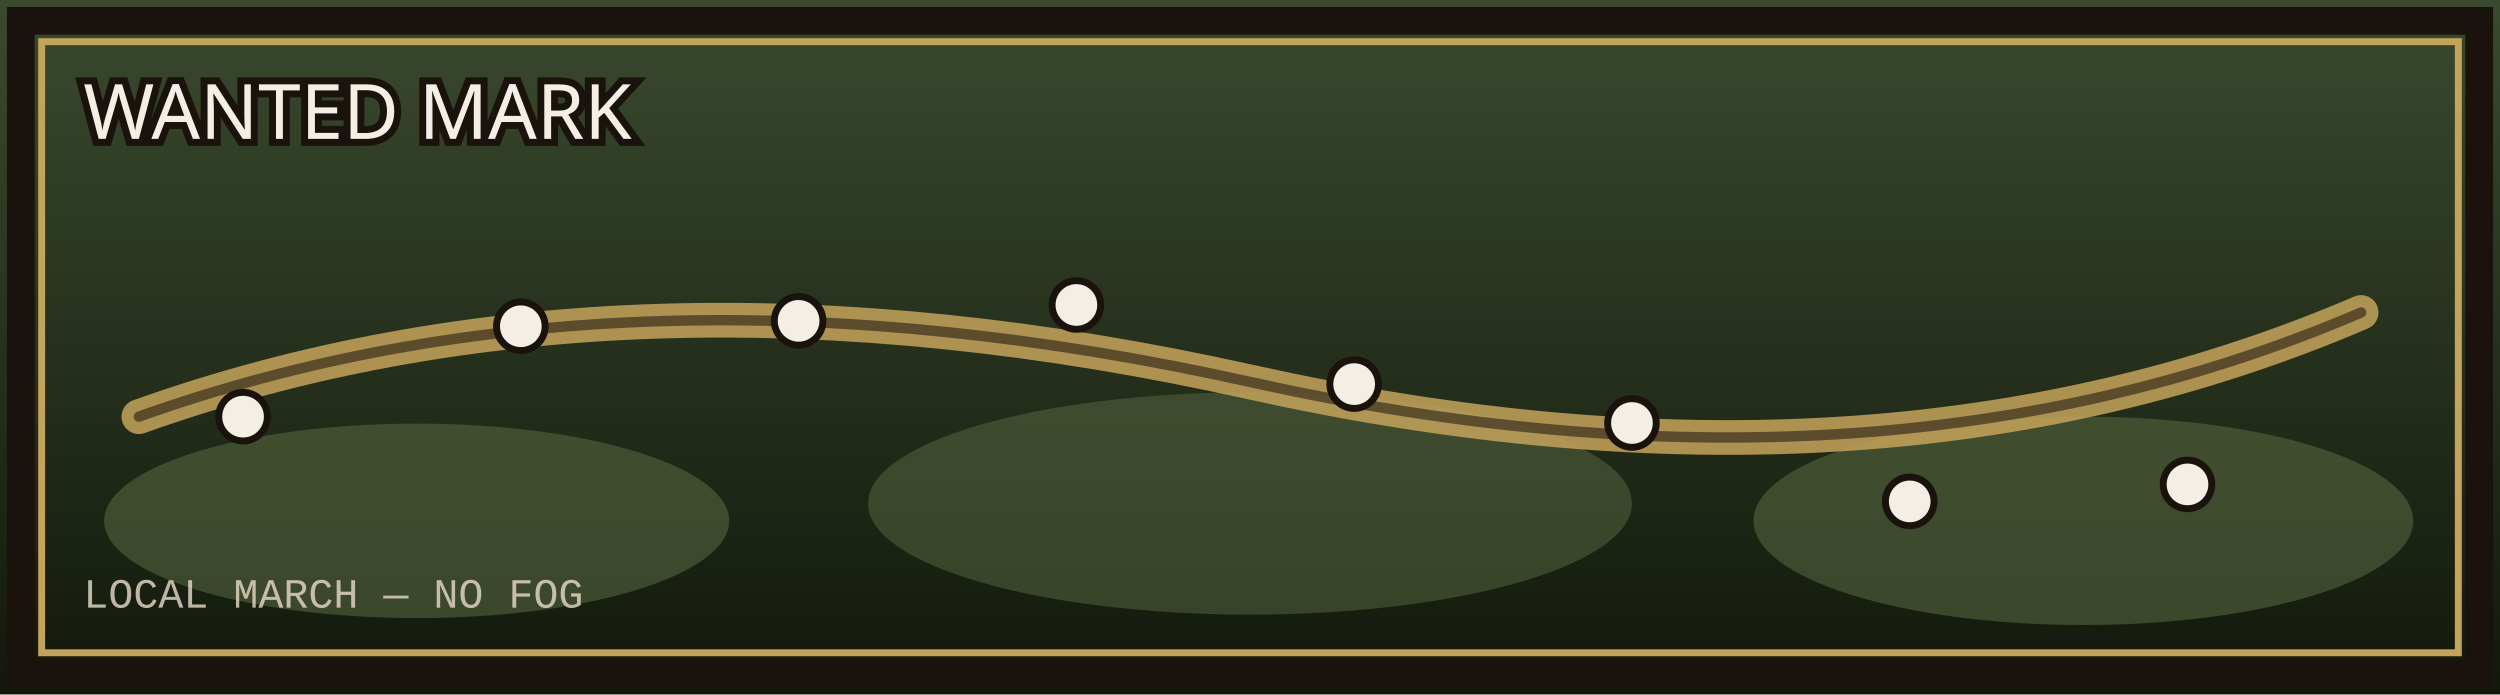
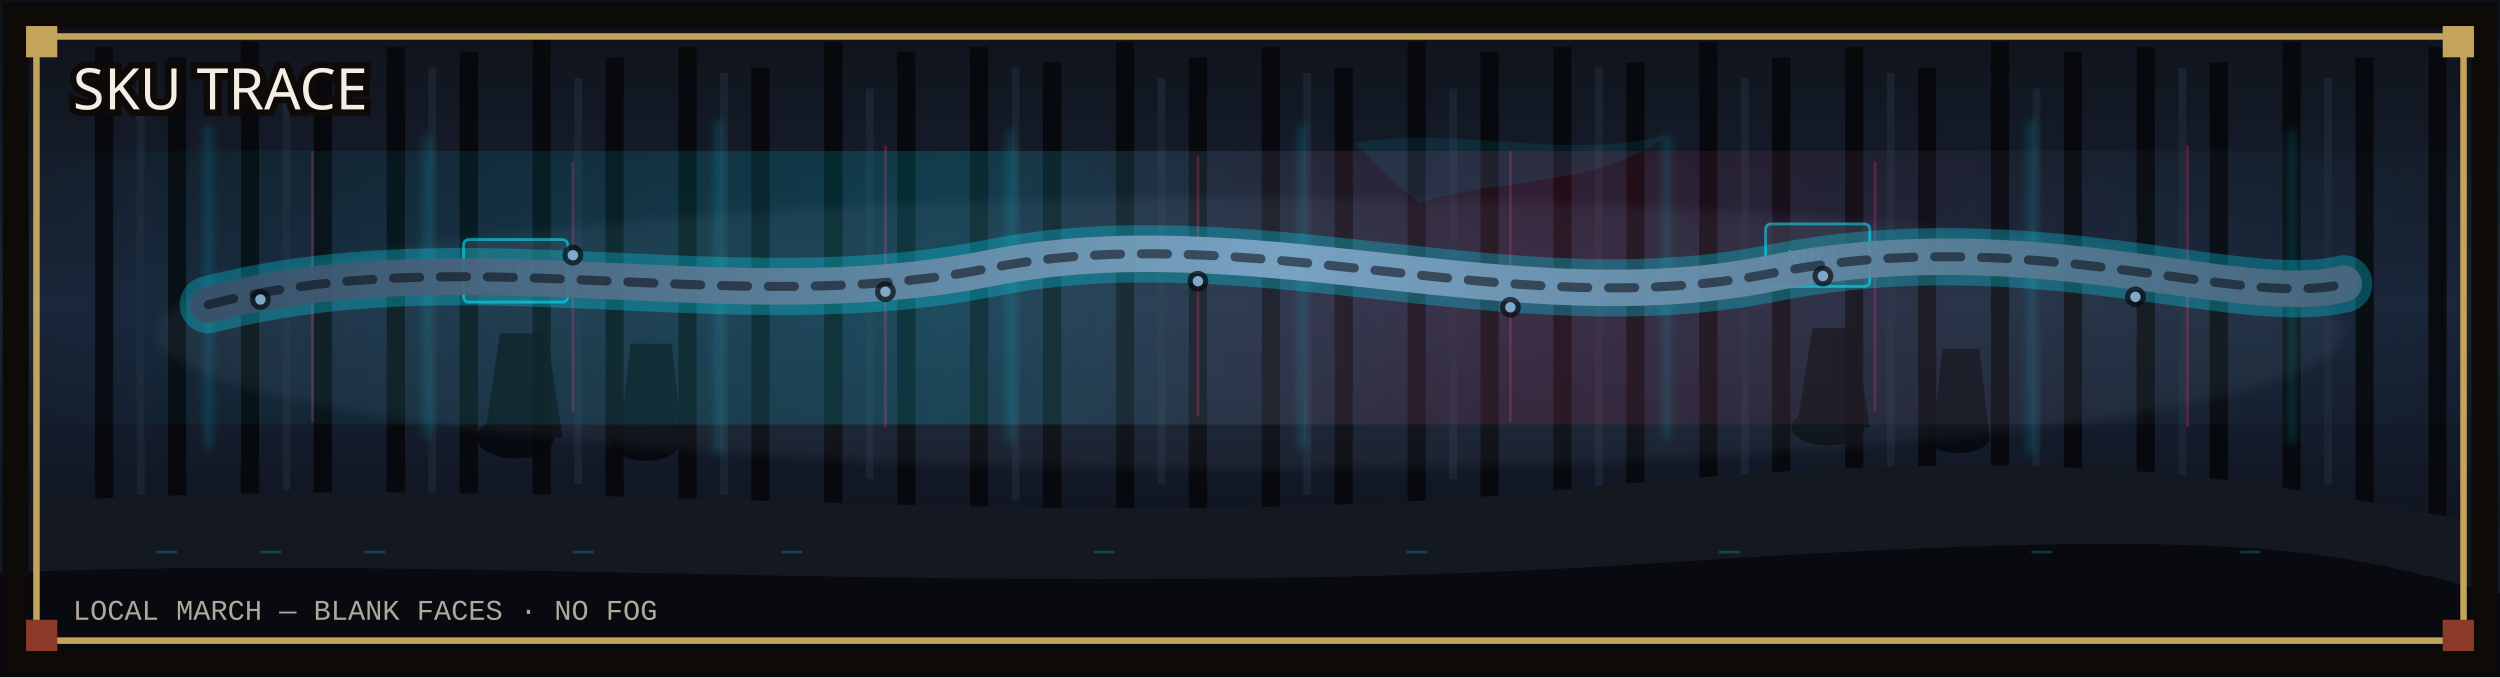
- <svg xmlns="http://www.w3.org/2000/svg" width="720" height="200" viewBox="0 0 720 200" fill="none">
+ <svg xmlns="http://www.w3.org/2000/svg" width="960" height="260" viewBox="0 0 960 260" fill="none">
  <defs>
-     <linearGradient id="bg-local-ch-03" x1="0" y1="0" x2="0" y2="1">
-       <stop offset="0%" stop-color="#3a4a2e" />
-       <stop offset="100%" stop-color="#12180c" />
+     <linearGradient id="sky3" x1="0" y1="0" x2="0" y2="1">
+       <stop offset="0%" stop-color="#0e1218" />
+       <stop offset="45%" stop-color="#1a2438" />
+       <stop offset="100%" stop-color="#080a10" />
    </linearGradient>
+     <linearGradient id="scan3" x1="0" y1="0" x2="1" y2="0">
+       <stop offset="0%" stop-color="#00e8ff" stop-opacity="0" />
+       <stop offset="38%" stop-color="#00e8ff" stop-opacity="0.16" />
+       <stop offset="62%" stop-color="#ff2a6a" stop-opacity="0.12" />
+       <stop offset="100%" stop-color="#00e8ff" stop-opacity="0" />
+     </linearGradient>
+     <linearGradient id="trail3" x1="0" y1="0" x2="1" y2="0">
+       <stop offset="0%" stop-color="#3a5068" />
+       <stop offset="50%" stop-color="#80a8c8" />
+       <stop offset="100%" stop-color="#4a6880" />
+     </linearGradient>
+     <filter id="blur3" x="-20%" y="-20%" width="140%" height="140%">
+       <feGaussianBlur stdDeviation="1.6" />
+     </filter>
  </defs>
-   <rect width="720" height="200" fill="url(#bg-local-ch-03)" />
-   <ellipse cx="120" cy="150" rx="90" ry="28" fill="#5a6a42" opacity="0.55" />
-   <ellipse cx="360" cy="145" rx="110" ry="32" fill="#5a6a42" opacity="0.5" />
-   <ellipse cx="600" cy="150" rx="95" ry="30" fill="#5a6a42" opacity="0.55" />
-   <path d="M40 120 Q180 70 360 110 T680 90" fill="none" stroke="#c4a35a" stroke-width="10" stroke-linecap="round" opacity="0.85" />
-   <path d="M40 120 Q180 70 360 110 T680 90" fill="none" stroke="#1a120c" stroke-width="3" stroke-linecap="round" opacity="0.55" />
-   <circle cx="70" cy="120" r="7" fill="#f4efe4" stroke="#1a120c" stroke-width="2" />
-   <circle cx="150" cy="93.962" r="7" fill="#f4efe4" stroke="#1a120c" stroke-width="2" />
-   <circle cx="230" cy="92.407" r="7" fill="#f4efe4" stroke="#1a120c" stroke-width="2" />
-   <circle cx="310" cy="87.83" r="7" fill="#f4efe4" stroke="#1a120c" stroke-width="2" />
-   <circle cx="390" cy="110.62" r="7" fill="#f4efe4" stroke="#1a120c" stroke-width="2" />
-   <circle cx="470" cy="121.822" r="7" fill="#f4efe4" stroke="#1a120c" stroke-width="2" />
-   <circle cx="550" cy="144.404" r="7" fill="#f4efe4" stroke="#1a120c" stroke-width="2" />
-   <circle cx="630" cy="139.509" r="7" fill="#f4efe4" stroke="#1a120c" stroke-width="2" />
-   <rect x="6" y="6" width="708" height="188" fill="none" stroke="#1a120c" stroke-width="8" />
-   <rect x="12" y="12" width="696" height="176" fill="none" stroke="#c4a35a" stroke-width="2" />
-   <text x="24" y="40" font-family="Impact, Arial Black, sans-serif" font-size="22" fill="#f4efe4" stroke="#1a120c" stroke-width="4" paint-order="stroke">WANTED MARK</text>
-   <text x="24" y="175" font-family="Courier New, monospace" font-size="12" fill="#e8dcc8" opacity="0.8">LOCAL MARCH — NO FOG</text>
+   <rect width="960" height="260" fill="url(#sky3)" />
+   <g stroke="#06080c" stroke-width="7" opacity="0.92">
+     <line x1="40" y1="18" x2="40" y2="200" />
+     <line x1="68" y1="22" x2="68" y2="198" />
+     <line x1="96" y1="16" x2="96" y2="202" />
+     <line x1="124" y1="24" x2="124" y2="196" />
+     <line x1="152" y1="18" x2="152" y2="200" />
+     <line x1="180" y1="20" x2="180" y2="198" />
+     <line x1="208" y1="14" x2="208" y2="204" />
+     <line x1="236" y1="22" x2="236" y2="196" />
+     <line x1="264" y1="18" x2="264" y2="200" />
+     <line x1="292" y1="26" x2="292" y2="194" />
+     <line x1="320" y1="16" x2="320" y2="202" />
+     <line x1="348" y1="20" x2="348" y2="198" />
+     <line x1="376" y1="18" x2="376" y2="200" />
+     <line x1="404" y1="24" x2="404" y2="196" />
+     <line x1="432" y1="16" x2="432" y2="202" />
+     <line x1="460" y1="22" x2="460" y2="198" />
+     <line x1="488" y1="18" x2="488" y2="200" />
+     <line x1="516" y1="26" x2="516" y2="194" />
+     <line x1="544" y1="16" x2="544" y2="202" />
+     <line x1="572" y1="20" x2="572" y2="198" />
+     <line x1="600" y1="18" x2="600" y2="200" />
+     <line x1="628" y1="24" x2="628" y2="196" />
+     <line x1="656" y1="16" x2="656" y2="202" />
+     <line x1="684" y1="22" x2="684" y2="198" />
+     <line x1="712" y1="18" x2="712" y2="200" />
+     <line x1="740" y1="26" x2="740" y2="194" />
+     <line x1="768" y1="16" x2="768" y2="202" />
+     <line x1="796" y1="20" x2="796" y2="198" />
+     <line x1="824" y1="18" x2="824" y2="200" />
+     <line x1="852" y1="24" x2="852" y2="196" />
+     <line x1="880" y1="16" x2="880" y2="202" />
+     <line x1="908" y1="22" x2="908" y2="198" />
+     <line x1="936" y1="18" x2="936" y2="200" />
+   </g>
+   <g stroke="#1e2838" stroke-width="3" opacity="0.72">
+     <line x1="54" y1="28" x2="54" y2="190" />
+     <line x1="110" y1="32" x2="110" y2="188" />
+     <line x1="166" y1="26" x2="166" y2="192" />
+     <line x1="222" y1="30" x2="222" y2="186" />
+     <line x1="278" y1="28" x2="278" y2="190" />
+     <line x1="334" y1="34" x2="334" y2="184" />
+     <line x1="390" y1="26" x2="390" y2="192" />
+     <line x1="446" y1="30" x2="446" y2="186" />
+     <line x1="502" y1="28" x2="502" y2="190" />
+     <line x1="558" y1="34" x2="558" y2="184" />
+     <line x1="614" y1="26" x2="614" y2="192" />
+     <line x1="670" y1="30" x2="670" y2="186" />
+     <line x1="726" y1="28" x2="726" y2="190" />
+     <line x1="782" y1="34" x2="782" y2="184" />
+     <line x1="838" y1="26" x2="838" y2="192" />
+     <line x1="894" y1="30" x2="894" y2="186" />
+   </g>
+   <g stroke="#00e8ff" stroke-width="1.3" opacity="0.38" filter="url(#blur3)">
+     <line x1="80" y1="48" x2="80" y2="172" />
+     <line x1="164" y1="52" x2="164" y2="168" />
+     <line x1="276" y1="46" x2="276" y2="174" />
+     <line x1="388" y1="50" x2="388" y2="170" />
+     <line x1="500" y1="48" x2="500" y2="172" />
+     <line x1="640" y1="52" x2="640" y2="168" />
+     <line x1="780" y1="46" x2="780" y2="174" />
+     <line x1="880" y1="50" x2="880" y2="170" />
+   </g>
+   <g stroke="#ff2a6a" stroke-width="1" opacity="0.28">
+     <line x1="120" y1="58" x2="120" y2="162" />
+     <line x1="220" y1="62" x2="220" y2="158" />
+     <line x1="340" y1="56" x2="340" y2="164" />
+     <line x1="460" y1="60" x2="460" y2="160" />
+     <line x1="580" y1="58" x2="580" y2="162" />
+     <line x1="720" y1="62" x2="720" y2="158" />
+     <line x1="840" y1="56" x2="840" y2="164" />
+   </g>
+   <g fill="#04060a" opacity="0.78">
+     <ellipse cx="198" cy="168" rx="15" ry="8" />
+     <path d="M186 168 L192 128 L210 128 L216 168Z" />
+     <ellipse cx="248" cy="170" rx="13" ry="7" />
+     <path d="M238 170 L242 132 L258 132 L262 170Z" />
+     <ellipse cx="702" cy="164" rx="14" ry="7" />
+     <path d="M690 164 L696 126 L712 126 L718 164Z" />
+     <ellipse cx="752" cy="168" rx="12" ry="6" />
+     <path d="M742 168 L746 134 L760 134 L764 168Z" />
+   </g>
+   <g fill="#2a3040" stroke="#00e8ff" stroke-width="1.1" opacity="0.6">
+     <rect x="178" y="92" width="40" height="24" rx="2" />
+     <rect x="678" y="86" width="40" height="24" rx="2" />
+   </g>
+   <g font-family="Courier New, monospace" font-size="9" fill="#00e8ff" opacity="0.65">
+     <text x="184" y="108">SKU?</text>
+     <text x="686" y="102">NULL</text>
+   </g>
+   <rect x="0" y="58" width="960" height="105" fill="url(#scan3)" />
+   <ellipse cx="480" cy="128" rx="420" ry="52" fill="#8aa0b8" opacity="0.08" filter="url(#blur3)" />
+   <path d="M0 194 C200 178 400 208 600 188 S860 184 960 202 L960 260 L0 260Z" fill="#141820" />
+   <path d="M0 220 C180 212 400 232 640 216 S900 214 960 228 L960 260 L0 260Z" fill="#080a10" />
+   <g stroke="#00e8ff" stroke-width="1" opacity="0.22">
+     <line x1="60" y1="212" x2="68" y2="212" />
+     <line x1="100" y1="212" x2="108" y2="212" />
+     <line x1="140" y1="212" x2="148" y2="212" />
+     <line x1="220" y1="212" x2="228" y2="212" />
+     <line x1="300" y1="212" x2="308" y2="212" />
+     <line x1="420" y1="212" x2="428" y2="212" />
+     <line x1="540" y1="212" x2="548" y2="212" />
+     <line x1="660" y1="212" x2="668" y2="212" />
+     <line x1="780" y1="212" x2="788" y2="212" />
+     <line x1="860" y1="212" x2="868" y2="212" />
+   </g>
+   <path d="M520 55 C560 48 600 62 640 52 C615 72 575 68 545 78 C532 68 524 58 520 55Z" fill="#00e8ff" opacity="0.08" />
+   <path d="M80 117 C180 91 280 123 380 103 S580 125 680 105 S860 119 900 109" fill="none" stroke="#00e8ff" stroke-width="22" stroke-linecap="round" opacity="0.28" />
+   <path d="M80 117 C180 91 280 123 380 103 S580 125 680 105 S860 119 900 109" fill="none" stroke="url(#trail3)" stroke-width="14" stroke-linecap="round" opacity="0.92" />
+   <path d="M80 117 C180 91 280 123 380 103 S580 125 680 105 S860 119 900 109" fill="none" stroke="#080a10" stroke-width="3.5" stroke-linecap="round" stroke-dasharray="10 8" opacity="0.55" />
+   <g>
+     <circle cx="100" cy="115" r="4" fill="#080a10" opacity="0.7" />
+     <circle cx="100" cy="115" r="2" fill="#80a8c8" />
+     <circle cx="220" cy="98" r="4" fill="#080a10" opacity="0.7" />
+     <circle cx="220" cy="98" r="2" fill="#80a8c8" />
+     <circle cx="340" cy="112" r="4" fill="#080a10" opacity="0.7" />
+     <circle cx="340" cy="112" r="2" fill="#80a8c8" />
+     <circle cx="460" cy="108" r="4" fill="#080a10" opacity="0.7" />
+     <circle cx="460" cy="108" r="2" fill="#80a8c8" />
+     <circle cx="580" cy="118" r="4" fill="#080a10" opacity="0.7" />
+     <circle cx="580" cy="118" r="2" fill="#80a8c8" />
+     <circle cx="700" cy="106" r="4" fill="#080a10" opacity="0.7" />
+     <circle cx="700" cy="106" r="2" fill="#80a8c8" />
+     <circle cx="820" cy="114" r="4" fill="#080a10" opacity="0.7" />
+     <circle cx="820" cy="114" r="2" fill="#80a8c8" />
+   </g>
+   <rect x="6" y="6" width="948" height="248" fill="none" stroke="#0d0a08" stroke-width="10" />
+   <rect x="14" y="14" width="932" height="232" fill="none" stroke="#c4a35a" stroke-width="2.5" />
+   <rect x="10" y="10" width="12" height="12" fill="#c4a35a" />
+   <rect x="938" y="10" width="12" height="12" fill="#c4a35a" />
+   <rect x="10" y="238" width="12" height="12" fill="#8b3a2a" />
+   <rect x="938" y="238" width="12" height="12" fill="#8b3a2a" />
+   <text x="28" y="42" font-family="Impact, Arial Black, sans-serif" font-size="22" fill="#f4efe4" stroke="#0d0a08" stroke-width="5" paint-order="stroke">SKU TRACE</text>
+   <text x="28" y="238" font-family="Courier New, monospace" font-size="11" fill="#e8dcc8" opacity="0.75">LOCAL MARCH — BLANK FACES · NO FOG</text>
</svg>
